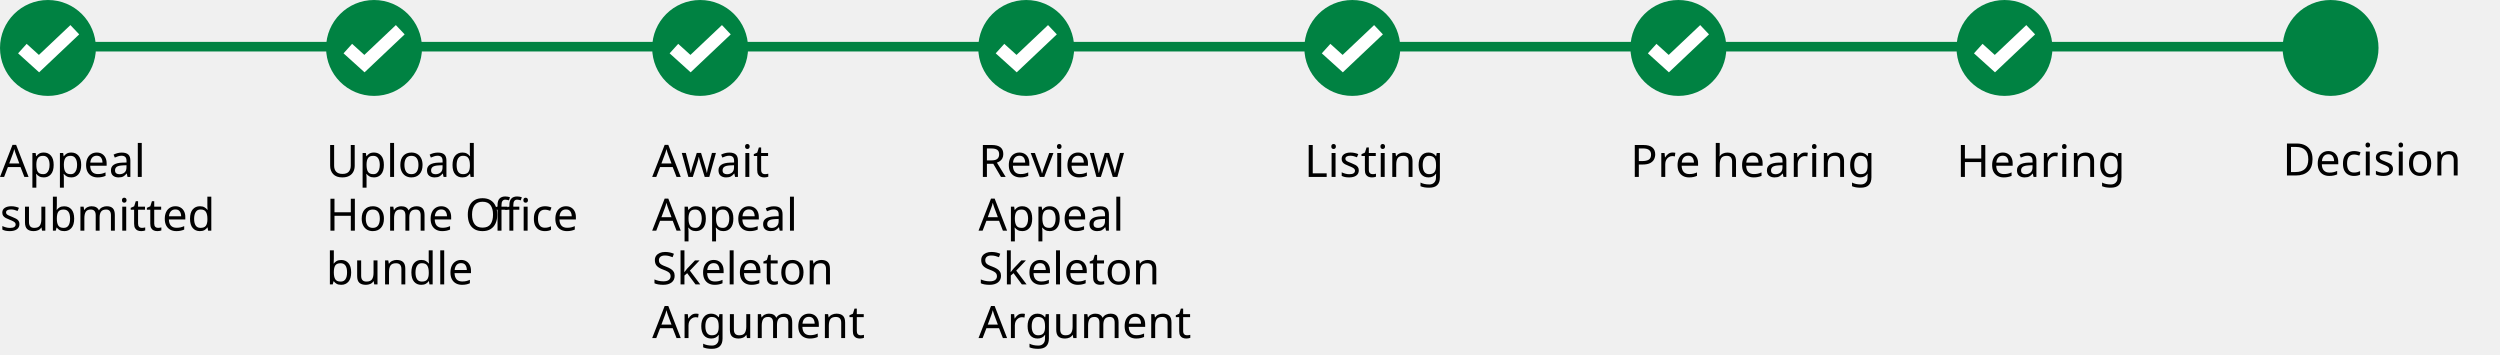
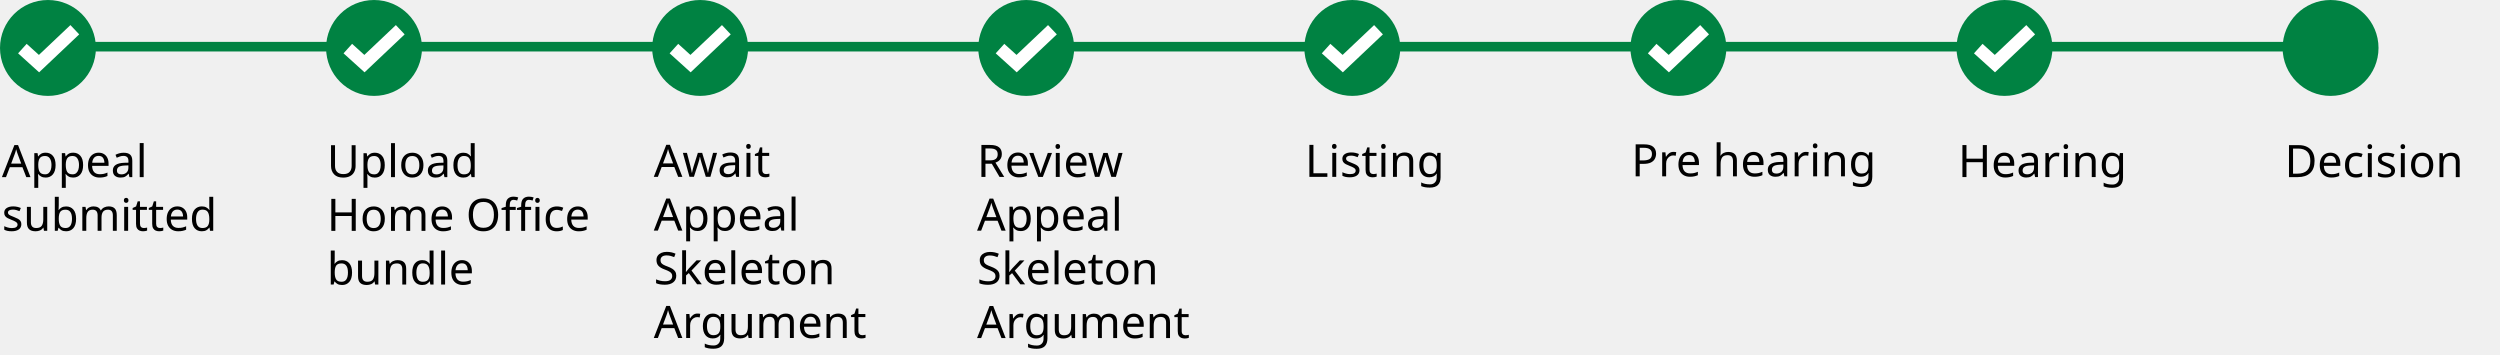
<svg xmlns="http://www.w3.org/2000/svg" version="1.1" id="Layer_1" x="0px" y="0px" width="782px" height="110.9px" viewBox="0 0 782 110.9" style="enable-background:new 0 0 782 110.9;" xml:space="preserve">
  <style type="text/css">
- 	.st0{fill-rule:evenodd;clip-rule:evenodd;fill:#F3F2F1;}
- 	.st1{fill:none;stroke:#008242;stroke-width:3;stroke-miterlimit:10;}
- 	.st2{fill:#008242;}
- 	.st3{fill:#FFFFFF;}
- 	.st4{fill:none;stroke:#FFFFFF;stroke-width:4;stroke-miterlimit:10;}
- 	.st5{fill:#F3F2F1;}
+ 	.st0{fill:#F3F2F1;}
+ 	.st1{fill-rule:evenodd;clip-rule:evenodd;fill:#F3F2F1;}
+ 	.st2{fill:none;stroke:#008242;stroke-width:3;stroke-miterlimit:10;}
+ 	.st3{fill:#008242;}
+ 	.st4{fill:#FFFFFF;}
+ 	.st5{fill:none;stroke:#FFFFFF;stroke-width:4;stroke-miterlimit:10;}
	.st6{fill:#1D70B8;}
- 	.st7{fill:none;}
- 	.st8{font-family:'ArialMT';}
- 	.st9{font-size:14px;}
- 	.st10{font-family:'Arial-BoldMT';}
- 	.st11{fill:#F8F8F8;}
- 	.st12{fill:#FFFFFF;stroke:#979797;stroke-width:3;}
- 	.st13{fill:#D7D7D7;}
- 	.st14{fill:none;stroke:#979797;}
- 	.st15{fill:none;stroke:#979797;stroke-linecap:square;}
- 	.st16{fill:#C9E1F1;}
- 	.st17{fill:#FFFFFF;stroke:#000000;stroke-width:3;}
- 	.st18{fill:none;stroke:#FF0000;stroke-width:2;}
- 	.st19{fill:#9B9B9B;}
- 	.st20{fill-rule:evenodd;clip-rule:evenodd;fill:#D8D8D8;}
- 	.st21{fill:#FFFFFF;stroke:#9B9B9B;}
- 	.st22{fill:none;stroke:#9B9B9B;}
- 	.st23{fill:#FFFFFF;stroke:#FF0000;stroke-width:2;}
- 	.st24{fill-rule:evenodd;clip-rule:evenodd;fill:#F8E71C;}
- 	.st25{fill-rule:evenodd;clip-rule:evenodd;}
- 	.st26{fill:none;stroke:#FFFFFF;stroke-width:4;stroke-linecap:square;}
- 	.st27{fill-rule:evenodd;clip-rule:evenodd;fill:#FFFFFF;}
- 	.st28{fill-rule:evenodd;clip-rule:evenodd;fill:#00703C;}
- 	.st29{fill:#B10E1E;}
- 	.st30{fill-rule:evenodd;clip-rule:evenodd;fill:#B10E1E;}
- 	.st31{fill-rule:evenodd;clip-rule:evenodd;fill:#B10E1E;stroke:#979797;}
- 	.st32{fill-rule:evenodd;clip-rule:evenodd;fill:#D0021B;}
+ 	.st7{fill:#F8F8F8;}
+ 	.st8{fill:#FFFFFF;stroke:#979797;stroke-width:3;}
+ 	.st9{fill:#D7D7D7;}
+ 	.st10{fill:none;stroke:#979797;}
+ 	.st11{fill:none;stroke:#979797;stroke-linecap:square;}
+ 	.st12{fill:#C9E1F1;}
+ 	.st13{fill:#FFFFFF;stroke:#000000;stroke-width:3;}
+ 	.st14{fill:none;stroke:#FF0000;stroke-width:2;}
+ 	.st15{fill:#9B9B9B;}
+ 	.st16{fill-rule:evenodd;clip-rule:evenodd;fill:#D8D8D8;}
+ 	.st17{fill:#FFFFFF;stroke:#9B9B9B;}
+ 	.st18{fill:none;stroke:#9B9B9B;}
+ 	.st19{fill:#FFFFFF;stroke:#FF0000;stroke-width:2;}
+ 	.st20{fill-rule:evenodd;clip-rule:evenodd;fill:#F8E71C;}
+ 	.st21{fill-rule:evenodd;clip-rule:evenodd;}
+ 	.st22{fill:none;stroke:#FFFFFF;stroke-width:4;stroke-linecap:square;}
+ 	.st23{fill-rule:evenodd;clip-rule:evenodd;fill:#FFFFFF;}
+ 	.st24{fill-rule:evenodd;clip-rule:evenodd;fill:#00703C;}
+ 	.st25{fill:#B10E1E;}
+ 	.st26{fill-rule:evenodd;clip-rule:evenodd;fill:#B10E1E;}
+ 	.st27{fill-rule:evenodd;clip-rule:evenodd;fill:#B10E1E;stroke:#979797;}
+ 	.st28{fill-rule:evenodd;clip-rule:evenodd;fill:#D0021B;}
+ 	.st29{fill:none;stroke:#DF0A15;stroke-miterlimit:10;}
+ 	.st30{fill:none;}
+ 	.st31{font-family:'ArialMT';}
+ 	.st32{font-size:14px;}
+ 	.st33{font-family:'Arial-BoldMT';}
+ 	.st34{fill:#F7931E;}
</style>
-   <line class="st1" x1="15" y1="14.6" x2="729" y2="14.6" />
+   <line class="st2" x1="15" y1="14.6" x2="729" y2="14.6" />
  <g>
-     <circle class="st2" cx="15" cy="15" r="15" />
+     <circle class="st3" cx="15" cy="15" r="15" />
  </g>
-   <polyline class="st4" points="7,15.2 12.2,19.9 23.4,9.3 " />
+   <polyline class="st5" points="7,15.2 12.2,19.9 23.4,9.3 " />
  <g>
-     <circle class="st2" cx="117" cy="15" r="15" />
+     <circle class="st3" cx="117" cy="15" r="15" />
  </g>
-   <polyline class="st4" points="108.8,15.2 114,19.9 125.2,9.3 " />
+   <polyline class="st5" points="108.8,15.2 114,19.9 125.2,9.3 " />
  <g>
-     <circle class="st2" cx="219" cy="15" r="15" />
+     <circle class="st3" cx="219" cy="15" r="15" />
  </g>
  <g>
-     <circle class="st2" cx="321" cy="15" r="15" />
+     <circle class="st3" cx="321" cy="15" r="15" />
  </g>
  <g>
-     <circle class="st2" cx="423" cy="15" r="15" />
+     <circle class="st3" cx="423" cy="15" r="15" />
  </g>
  <g>
-     <circle class="st2" cx="525" cy="15" r="15" />
+     <circle class="st3" cx="525" cy="15" r="15" />
  </g>
  <g>
-     <circle class="st2" cx="627" cy="15" r="15" />
+     <circle class="st3" cx="627" cy="15" r="15" />
  </g>
  <g>
-     <circle class="st2" cx="729" cy="15" r="15" />
+     <circle class="st3" cx="729" cy="15" r="15" />
  </g>
-   <rect y="45.3" class="st7" width="64.8" height="27.4" />
-   <text transform="matrix(1 0 0 1 -5.817729e-04 55.3534)">
-     <tspan x="0" y="0" class="st8 st9">Appeal </tspan>
-     <tspan x="0" y="16.8" class="st8 st9">submitted</tspan>
-   </text>
-   <rect x="102" y="45.3" class="st7" width="78.5" height="44.2" />
-   <text transform="matrix(1 0 0 1 102.0002 55.3534)">
-     <tspan x="0" y="0" class="st8 st9">Upload </tspan>
-     <tspan x="0" y="16.8" class="st8 st9">Home O</tspan>
-     <tspan x="52.1" y="16.8" class="st8 st9">f</tspan>
-     <tspan x="55.8" y="16.8" class="st8 st9">fice </tspan>
-     <tspan x="0" y="33.6" class="st8 st9">bundle</tspan>
-   </text>
-   <rect x="204" y="45.3" class="st7" width="70.7" height="62.7" />
-   <text transform="matrix(1 0 0 1 204.0004 55.3539)">
-     <tspan x="0" y="0" class="st8 st9">A</tspan>
-     <tspan x="9.1" y="0" class="st8 st9">wait </tspan>
-     <tspan x="0" y="16.8" class="st8 st9">Appeal </tspan>
-     <tspan x="0" y="33.6" class="st8 st9">Skeleton </tspan>
-     <tspan x="0" y="50.4" class="st8 st9">Argument</tspan>
-   </text>
-   <rect x="306.1" y="45.3" class="st7" width="61.9" height="62.7" />
-   <text transform="matrix(1 0 0 1 306.0812 55.3534)">
-     <tspan x="0" y="0" class="st8 st9">Review </tspan>
-     <tspan x="0" y="16.8" class="st8 st9">Appeal </tspan>
-     <tspan x="0" y="33.6" class="st8 st9">Skeleton </tspan>
-     <tspan x="0" y="50.4" class="st8 st9">Argument</tspan>
-   </text>
-   <rect x="408" y="45.3" class="st7" width="47.1" height="12.1" />
-   <text transform="matrix(1 0 0 1 408.0004 55.3534)" class="st8 st9">Listing</text>
-   <rect x="510" y="45.3" class="st7" width="82" height="10.6" />
-   <text transform="matrix(1 0 0 1 510.0004 55.3534)" class="st8 st9">Pre hearing</text>
-   <rect x="612" y="45.3" class="st7" width="53" height="12.1" />
-   <text transform="matrix(1 0 0 1 612.0004 55.3534)" class="st8 st9">Hearing</text>
-   <rect x="714" y="44.9" class="st7" width="69.3" height="11.1" />
-   <text transform="matrix(1 0 0 1 714.0004 54.8927)" class="st10 st9">Decision</text>
-   <polyline class="st4" points="210.8,15.2 216,19.9 227.2,9.3 " />
-   <polyline class="st4" points="312.8,15.2 318,19.9 329.2,9.3 " />
-   <polyline class="st4" points="414.8,15.2 420,19.9 431.2,9.3 " />
-   <polyline class="st4" points="516.8,15.2 522,19.9 533.2,9.3 " />
-   <polyline class="st4" points="618.8,15.2 624,19.9 635.2,9.3 " />
+   <polyline class="st5" points="210.8,15.2 216,19.9 227.2,9.3 " />
+   <polyline class="st5" points="312.8,15.2 318,19.9 329.2,9.3 " />
+   <polyline class="st5" points="414.8,15.2 420,19.9 431.2,9.3 " />
+   <polyline class="st5" points="516.8,15.2 522,19.9 533.2,9.3 " />
+   <polyline class="st5" points="618.8,15.2 624,19.9 635.2,9.3 " />
+   <g>
+     <rect x="0.6" y="45.4" class="st30" width="76.9" height="73.3" />
+     <text transform="matrix(1 0 0 1 0.5982 55.4017)">
+       <tspan x="0" y="0" class="st31 st32">Appeal</tspan>
+       <tspan x="0" y="16.8" class="st31 st32">submitted</tspan>
+     </text>
+     <rect x="102.3" y="45.4" class="st30" width="99" height="56.5" />
+     <text transform="matrix(1 0 0 1 102.277 55.4112)">
+       <tspan x="0" y="0" class="st31 st32">Upload</tspan>
+       <tspan x="0" y="16.8" class="st31 st32">Home Office</tspan>
+       <tspan x="0" y="33.6" class="st31 st32">bundle</tspan>
+     </text>
+     <rect x="204.5" y="45.3" class="st30" width="99" height="75.7" />
+     <text transform="matrix(1 0 0 1 204.5036 55.3251)">
+       <tspan x="0" y="0" class="st31 st32">Await </tspan>
+       <tspan x="0" y="16.8" class="st31 st32">Appeal</tspan>
+       <tspan x="0" y="33.6" class="st31 st32">Skeleton</tspan>
+       <tspan x="0" y="50.4" class="st31 st32">Argument </tspan>
+     </text>
+     <rect x="305.6" y="45.3" class="st30" width="99" height="75.7" />
+     <text transform="matrix(1 0 0 1 305.6258 55.3456)">
+       <tspan x="0" y="0" class="st31 st32">Review</tspan>
+       <tspan x="0" y="16.8" class="st31 st32">Appeal</tspan>
+       <tspan x="0" y="33.6" class="st31 st32">Skeleton </tspan>
+       <tspan x="0" y="50.4" class="st31 st32">Argument</tspan>
+     </text>
+     <rect x="408.2" y="45.3" class="st30" width="99" height="75.7" />
+     <text transform="matrix(1 0 0 1 408.2171 55.3215)" class="st31 st32">Listing</text>
+     <rect x="510.3" y="45.1" class="st30" width="99" height="75.7" />
+     <text transform="matrix(1 0 0 1 510.275 55.1513)" class="st31 st32">Pre hearing</text>
+     <rect x="612.5" y="45.4" class="st30" width="99" height="75.7" />
+     <text transform="matrix(1 0 0 1 612.4872 55.387)" class="st31 st32">Hearing</text>
+     <rect x="714.6" y="45.4" class="st30" width="99" height="75.7" />
+     <text transform="matrix(1 0 0 1 714.6389 55.3976)" class="st33 st32">Decision</text>
+   </g>
</svg>
